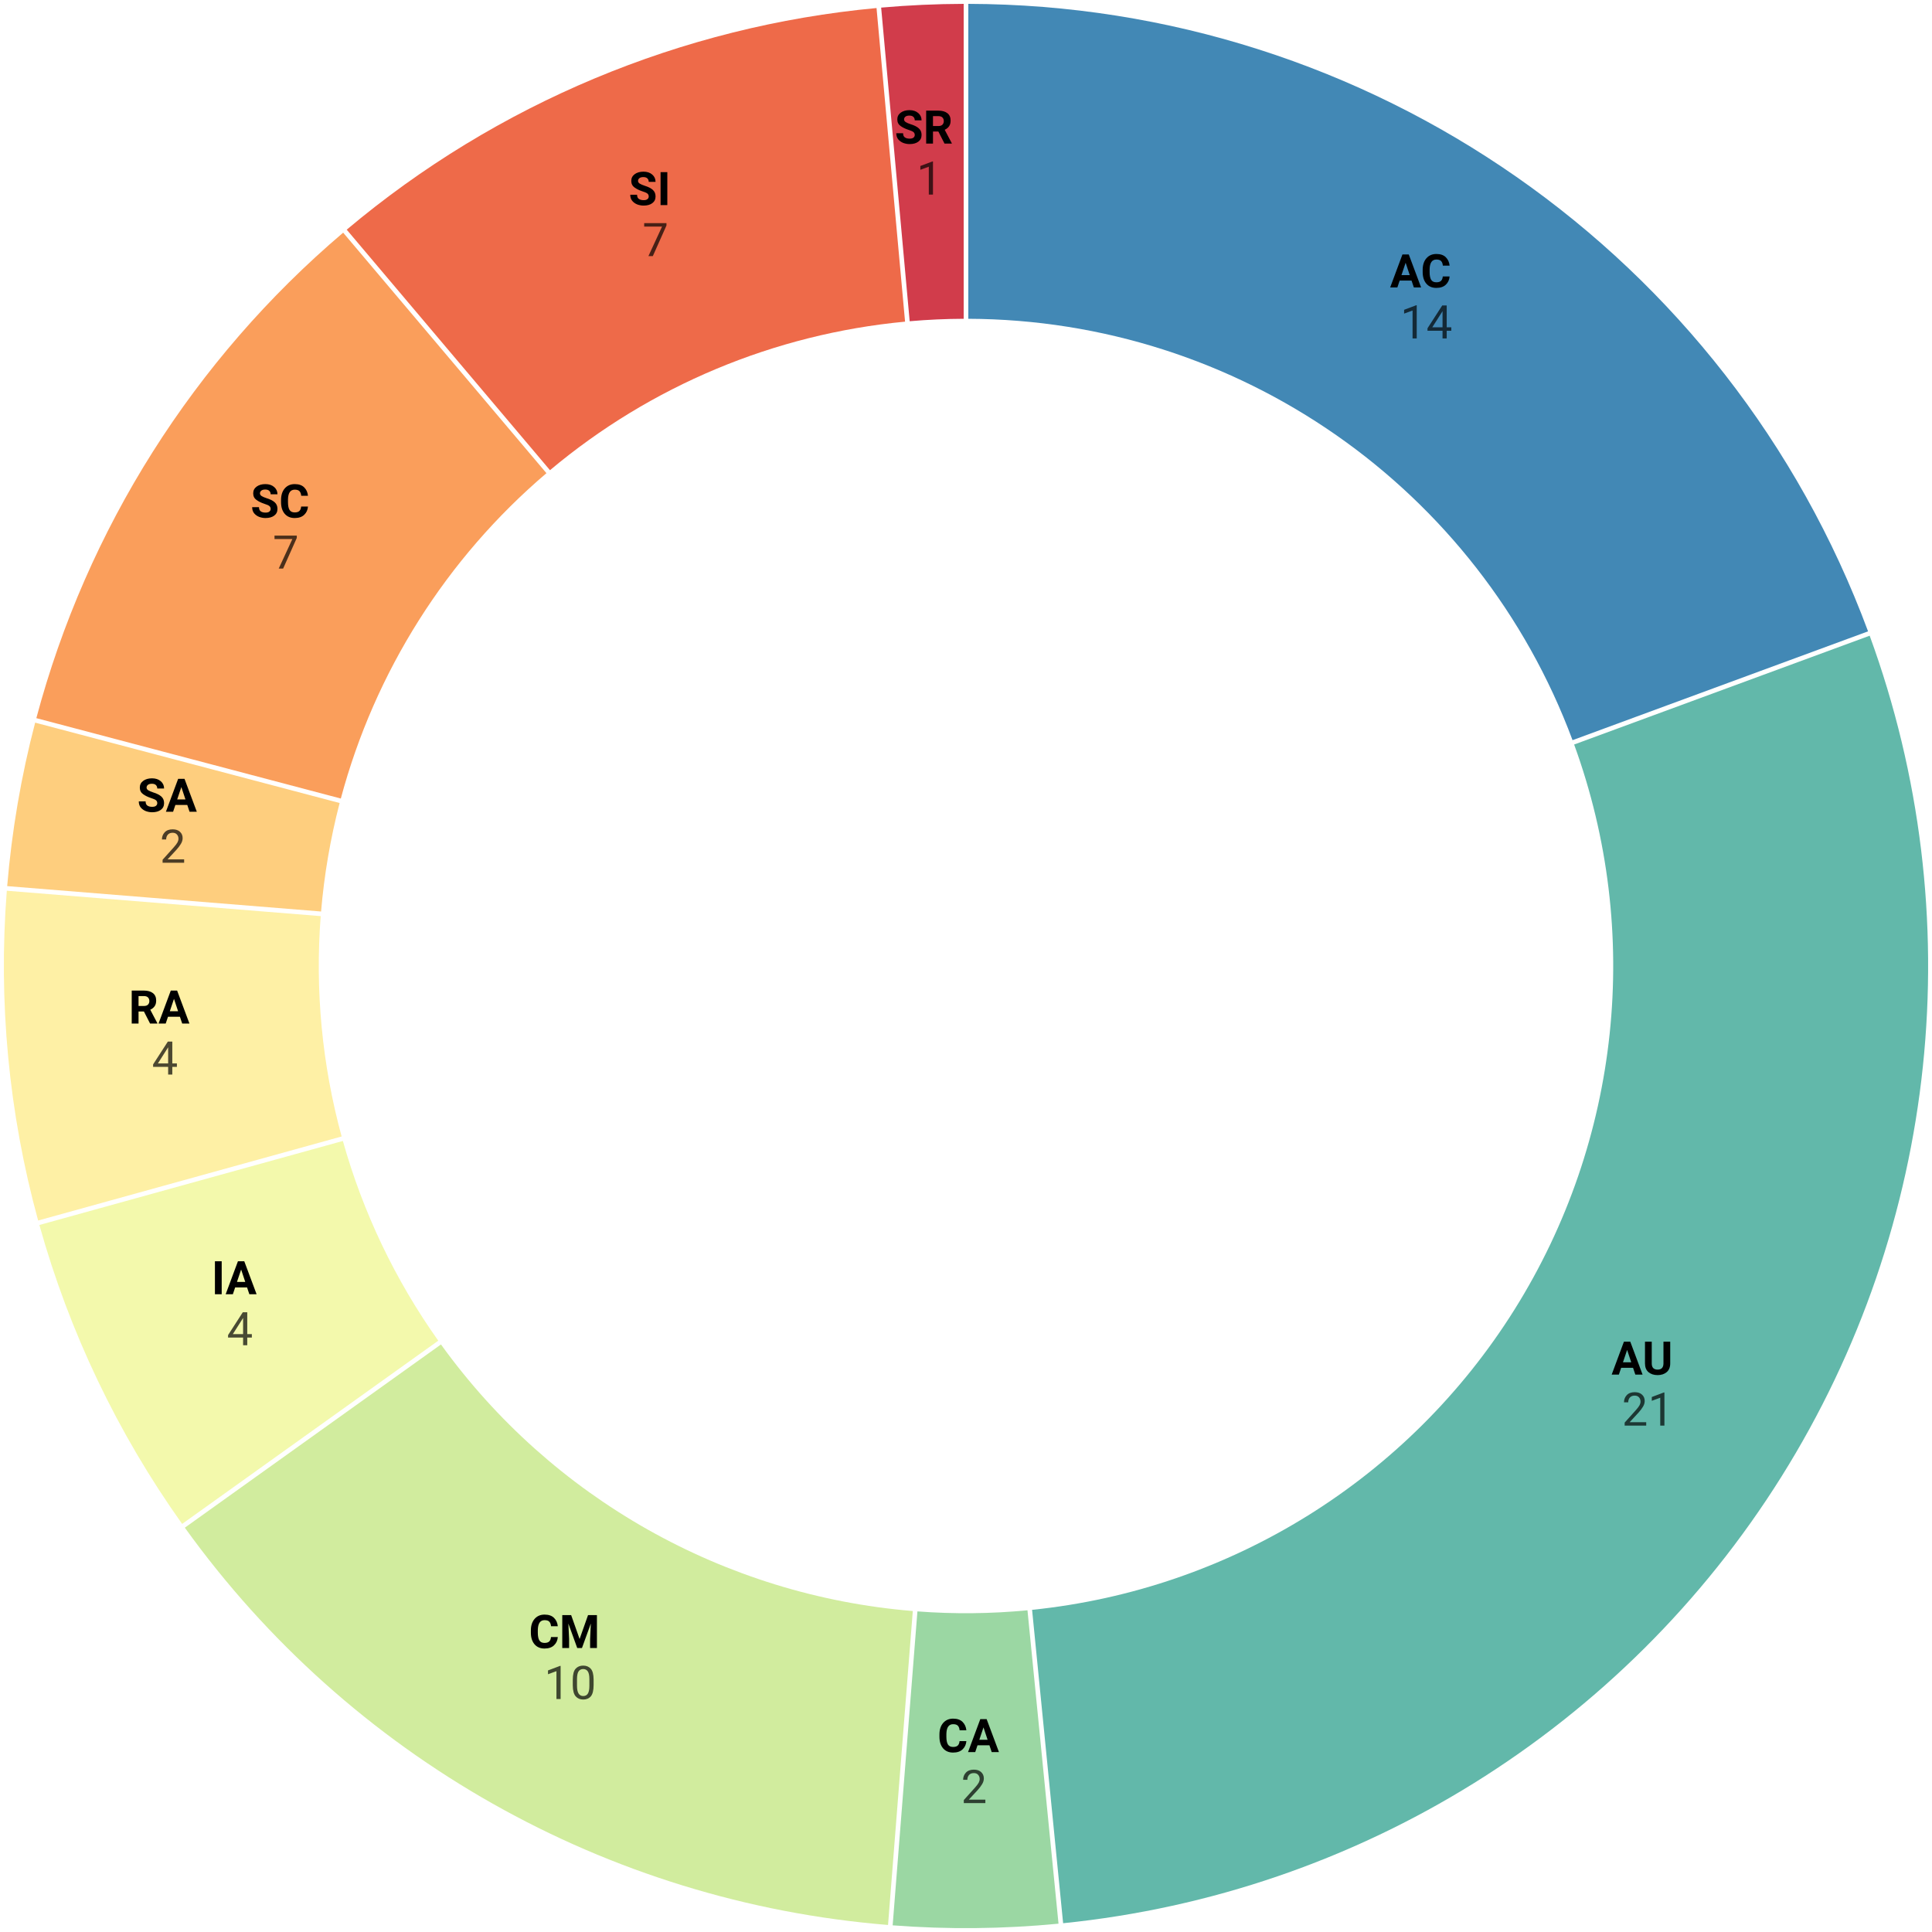
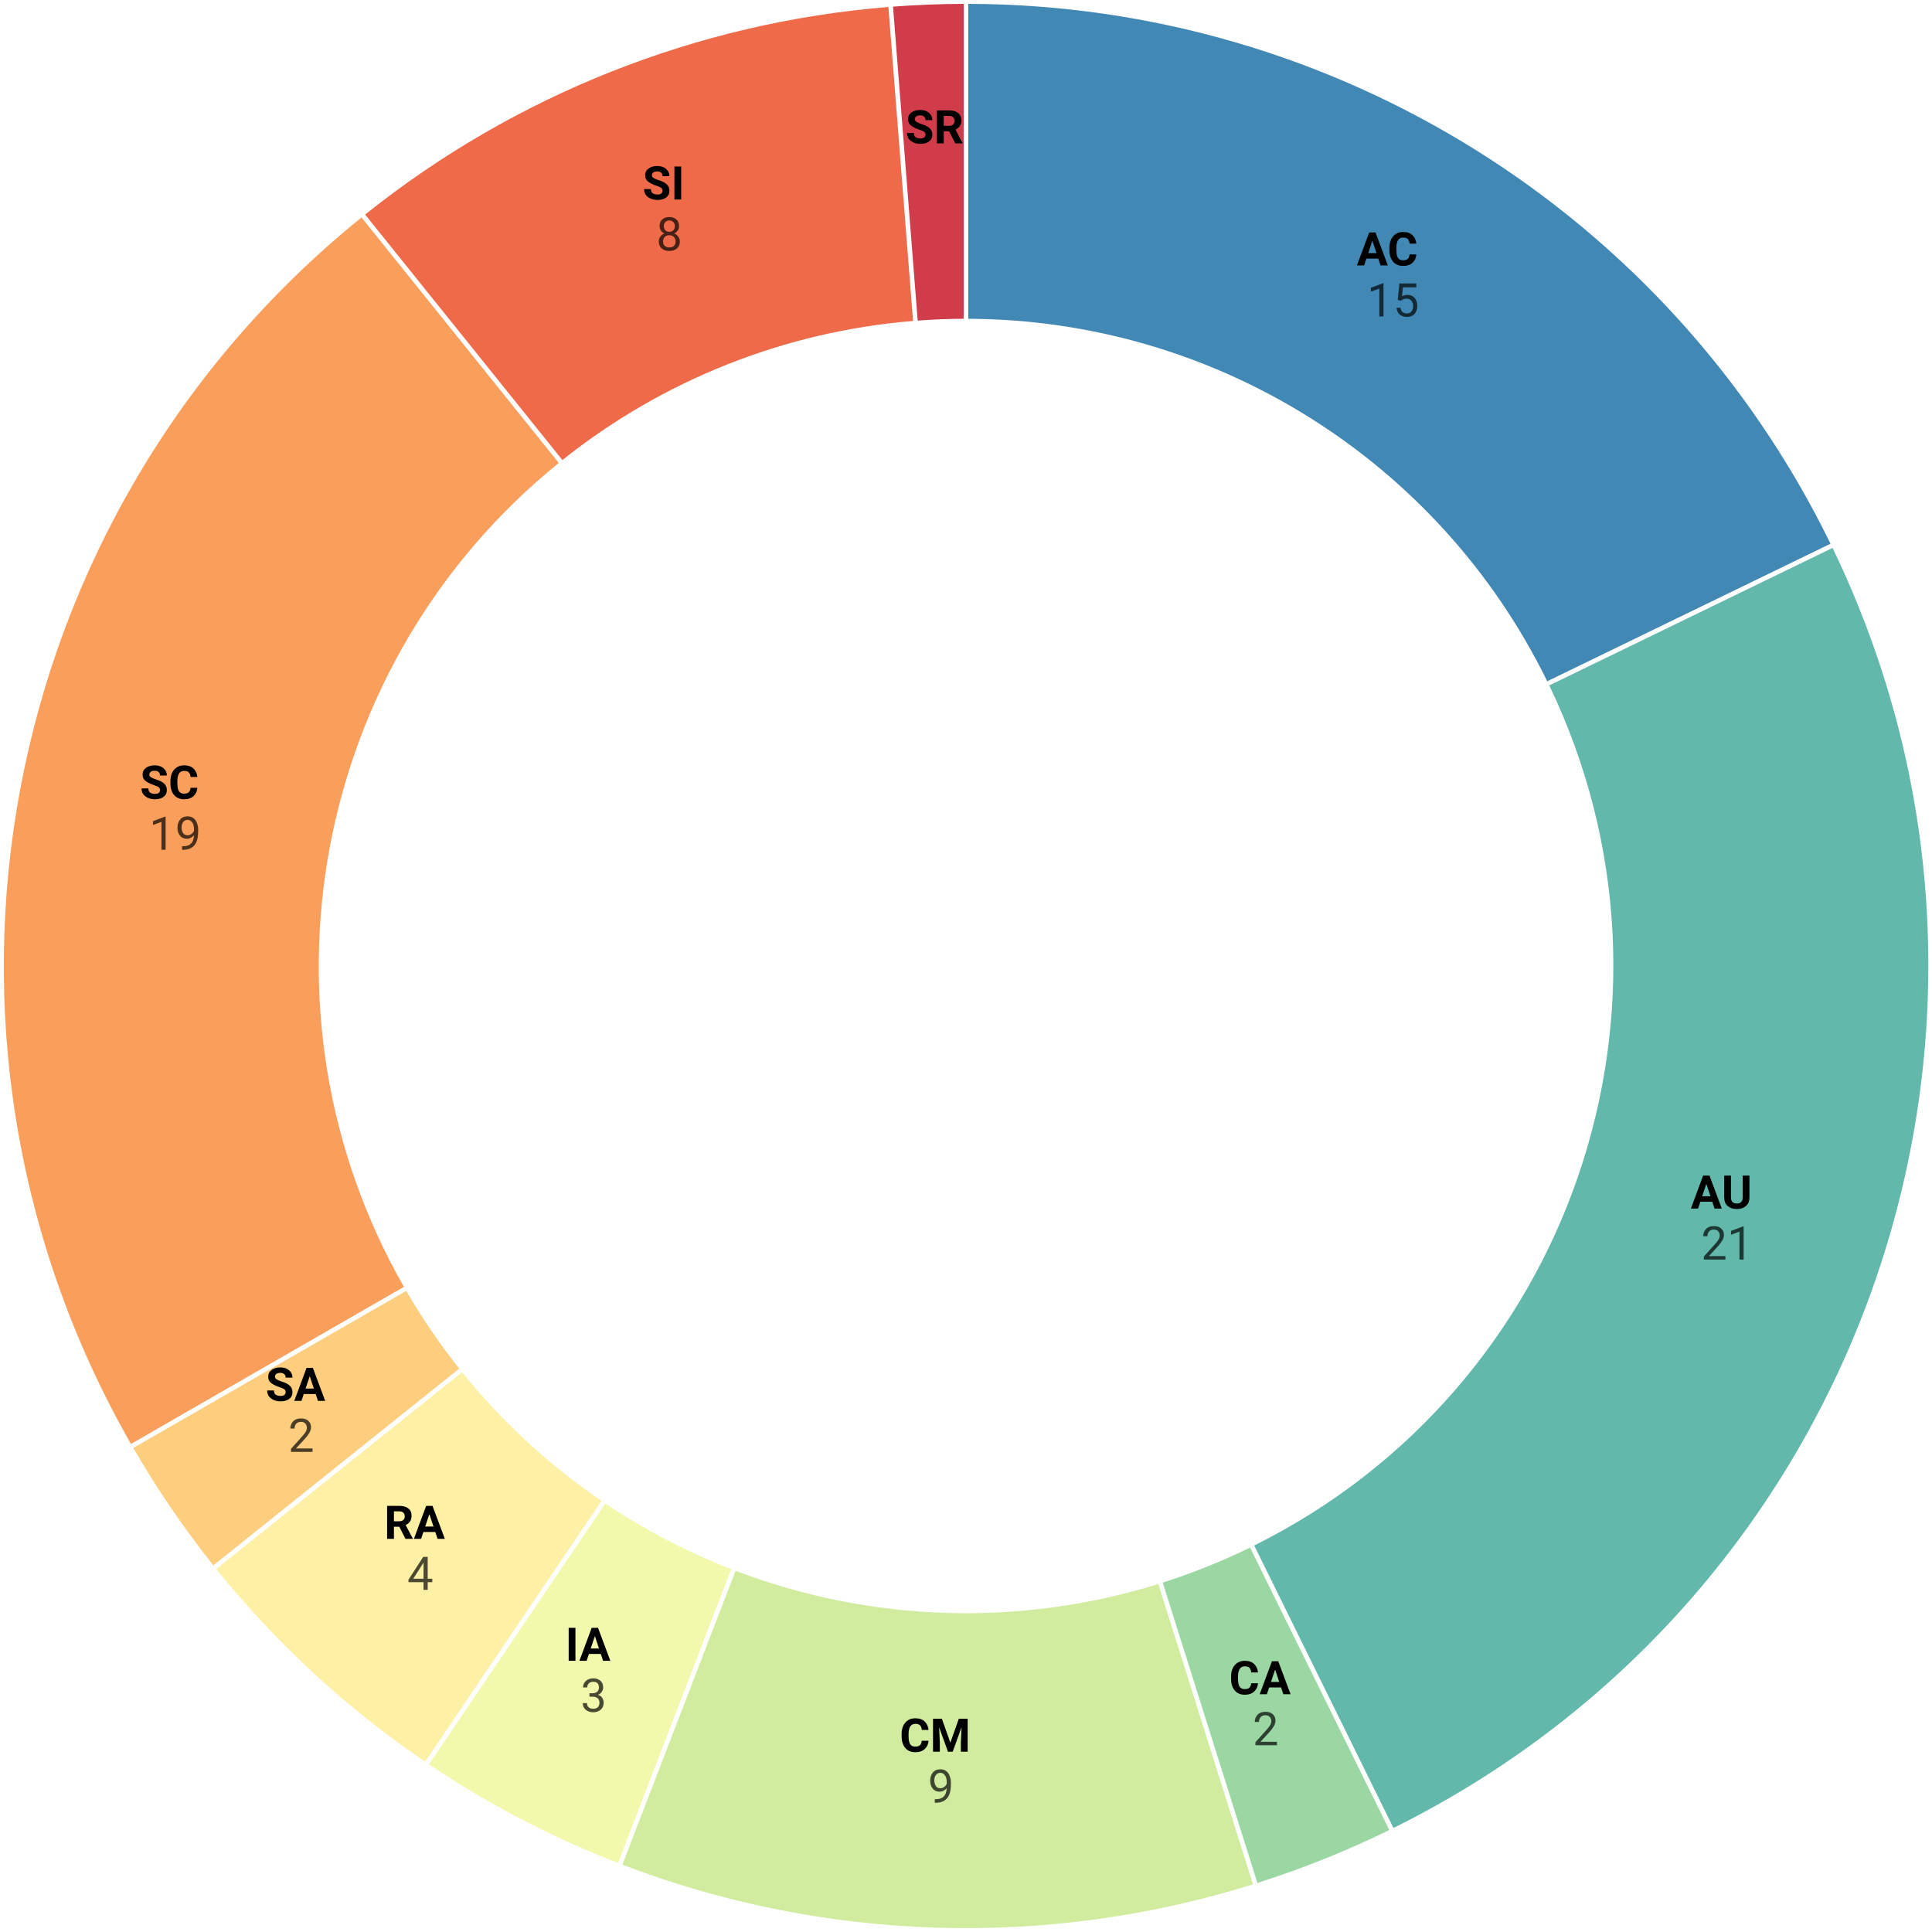
<svg xmlns="http://www.w3.org/2000/svg" width="500" height="500" viewBox="-250,-250,500,500" style="max-width: 100%; height: auto;">
  <g>
-     <path fill="rgb(66, 136, 181)" d="M0.6,-248.999A249,249,0,0,1,233.452,-86.609L156.973,-58.445A167.5,167.5,0,0,0,0.6,-167.499Z" />
-     <path fill="rgb(98, 184, 170)" d="M233.867,-85.483A249,249,0,0,1,25.136,247.728L17.104,166.624A167.5,167.5,0,0,0,157.387,-57.319Z" />
-     <path fill="rgb(155, 215, 163)" d="M23.942,247.846A249,249,0,0,1,-18.98,248.276L-12.572,167.028A167.5,167.5,0,0,0,15.91,166.743Z" />
-     <path fill="rgb(209, 236, 158)" d="M-20.177,248.181A249,249,0,0,1,-202.165,145.363L-135.879,97.944A167.5,167.5,0,0,0,-13.769,166.933Z" />
-     <path fill="rgb(243, 249, 172)" d="M-202.863,144.387A249,249,0,0,1,-239.809,67.026L-161.264,45.277A167.5,167.5,0,0,0,-136.578,96.968Z" />
-     <path fill="rgb(254, 240, 165)" d="M-240.13,65.869A249,249,0,0,1,-248.237,-19.477L-167.002,-12.906A167.5,167.5,0,0,0,-161.585,44.12Z" />
-     <path fill="rgb(254, 206, 126)" d="M-248.14,-20.673A249,249,0,0,1,-240.903,-62.983L-162.103,-42.178A167.5,167.5,0,0,0,-166.905,-14.103Z" />
-     <path fill="rgb(250, 158, 91)" d="M-240.596,-64.144A249,249,0,0,1,-161.189,-189.787L-108.58,-127.541A167.5,167.5,0,0,0,-161.796,-43.339Z" />
-     <path fill="rgb(238, 106, 73)" d="M-160.272,-190.562A249,249,0,0,1,-23.154,-247.921L-15.771,-166.756A167.5,167.5,0,0,0,-107.663,-128.315Z" />
-     <path fill="rgb(209, 60, 75)" d="M-21.958,-248.03A249,249,0,0,1,-0.6,-248.999L-0.6,-167.499A167.5,167.5,0,0,0,-14.575,-166.865Z" />
+     <path fill="rgb(66, 136, 181)" d="M0.6,-248.999A249,249,0,0,1,223.738,-109.281L150.42,-73.689A167.5,167.5,0,0,0,0.6,-167.499Z" />
+     <path fill="rgb(98, 184, 170)" d="M224.262,-108.201A249,249,0,0,1,110.622,223.078L74.59,149.975A167.5,167.5,0,0,0,150.944,-72.609Z" />
+     <path fill="rgb(155, 215, 163)" d="M109.545,223.609A249,249,0,0,1,75.415,237.305L50.918,159.573A167.5,167.5,0,0,0,73.513,150.506Z" />
+     <path fill="rgb(209, 236, 158)" d="M74.27,237.666A249,249,0,0,1,-88.929,232.578L-59.638,156.523A167.5,167.5,0,0,0,49.773,159.934Z" />
+     <path fill="rgb(243, 249, 172)" d="M-90.049,232.147A249,249,0,0,1,-138.984,206.602L-93.33,139.089A167.5,167.5,0,0,0,-60.758,156.092Z" />
+     <path fill="rgb(254, 240, 165)" d="M-139.979,205.93A249,249,0,0,1,-194.034,156.051L-130.402,105.127A167.5,167.5,0,0,0,-94.325,138.416Z" />
+     <path fill="rgb(254, 206, 126)" d="M-194.784,155.113A249,249,0,0,1,-215.506,124.732L-144.87,84.076A167.5,167.5,0,0,0,-131.152,104.19Z" />
+     <path fill="rgb(250, 158, 91)" d="M-216.105,123.692A249,249,0,0,1,-156.438,-193.722L-105.387,-130.191A167.5,167.5,0,0,0,-145.469,83.036Z" />
+     <path fill="rgb(238, 106, 73)" d="M-155.503,-194.473A249,249,0,0,1,-20.081,-248.189L-13.704,-166.938A167.5,167.5,0,0,0,-104.452,-130.943Z" />
+     <path fill="rgb(209, 60, 75)" d="M-18.884,-248.283A249,249,0,0,1,-0.6,-248.999L-0.6,-167.499A167.5,167.5,0,0,0,-12.507,-167.032Z" />
  </g>
  <g font-family="Roboto" font-size="12" text-anchor="middle">
-     <text transform="translate(119.1249,-170.8137)">
+     <text transform="translate(110.5185,-176.5042)">
      <tspan y="-0.4em" font-weight="bold">AC</tspan>
-       <tspan x="0" y="0.7em" fill-opacity="0.7">14</tspan>
+       <tspan x="0" y="0.7em" fill-opacity="0.7">15</tspan>
    </text>
-     <text transform="translate(176.4828,110.5526)">
+     <text transform="translate(196.9825,67.57186)">
      <tspan y="-0.4em" font-weight="bold">AU</tspan>
      <tspan x="0" y="0.7em" fill-opacity="0.7">21</tspan>
    </text>
-     <text transform="translate(2.082465,208.2396)">
+     <text transform="translate(77.55703,193.2692)">
      <tspan y="-0.4em" font-weight="bold">CA</tspan>
      <tspan x="0" y="0.7em" fill-opacity="0.7">2</tspan>
    </text>
-     <text transform="translate(-102.4372,181.3138)">
+     <text transform="translate(-6.488398,208.1489)">
      <tspan y="-0.4em" font-weight="bold">CM</tspan>
-       <tspan x="0" y="0.7em" fill-opacity="0.7">10</tspan>
+       <tspan x="0" y="0.7em" fill-opacity="0.7">9</tspan>
    </text>
-     <text transform="translate(-187.9189,89.74708)">
+     <text transform="translate(-96.36931,184.6104)">
      <tspan y="-0.4em" font-weight="bold">IA</tspan>
-       <tspan x="0" y="0.7em" fill-opacity="0.7">4</tspan>
+       <tspan x="0" y="0.7em" fill-opacity="0.7">3</tspan>
    </text>
-     <text transform="translate(-207.3167,19.69407)">
+     <text transform="translate(-141.2238,153.0487)">
      <tspan y="-0.4em" font-weight="bold">RA</tspan>
      <tspan x="0" y="0.7em" fill-opacity="0.7">4</tspan>
    </text>
-     <text transform="translate(-205.2684,-35.11355)">
+     <text transform="translate(-172.0419,117.3442)">
      <tspan y="-0.4em" font-weight="bold">SA</tspan>
      <tspan x="0" y="0.7em" fill-opacity="0.7">2</tspan>
    </text>
-     <text transform="translate(-176.0392,-111.2577)">
+     <text transform="translate(-204.6654,-38.47247)">
      <tspan y="-0.4em" font-weight="bold">SC</tspan>
-       <tspan x="0" y="0.7em" fill-opacity="0.7">7</tspan>
+       <tspan x="0" y="0.7em" fill-opacity="0.7">19</tspan>
    </text>
-     <text transform="translate(-80.36673,-192.1178)">
+     <text transform="translate(-76.78334,-193.5778)">
      <tspan y="-0.4em" font-weight="bold">SI</tspan>
-       <tspan x="0" y="0.7em" fill-opacity="0.7">7</tspan>
+       <tspan x="0" y="0.7em" fill-opacity="0.7">8</tspan>
    </text>
-     <text transform="translate(-9.442035,-208.0358)">
+     <text transform="translate(-8.153364,-208.0903)">
      <tspan y="-0.4em" font-weight="bold">SR</tspan>
-       <tspan x="0" y="0.7em" fill-opacity="0.7">1</tspan>
    </text>
  </g>
</svg>
